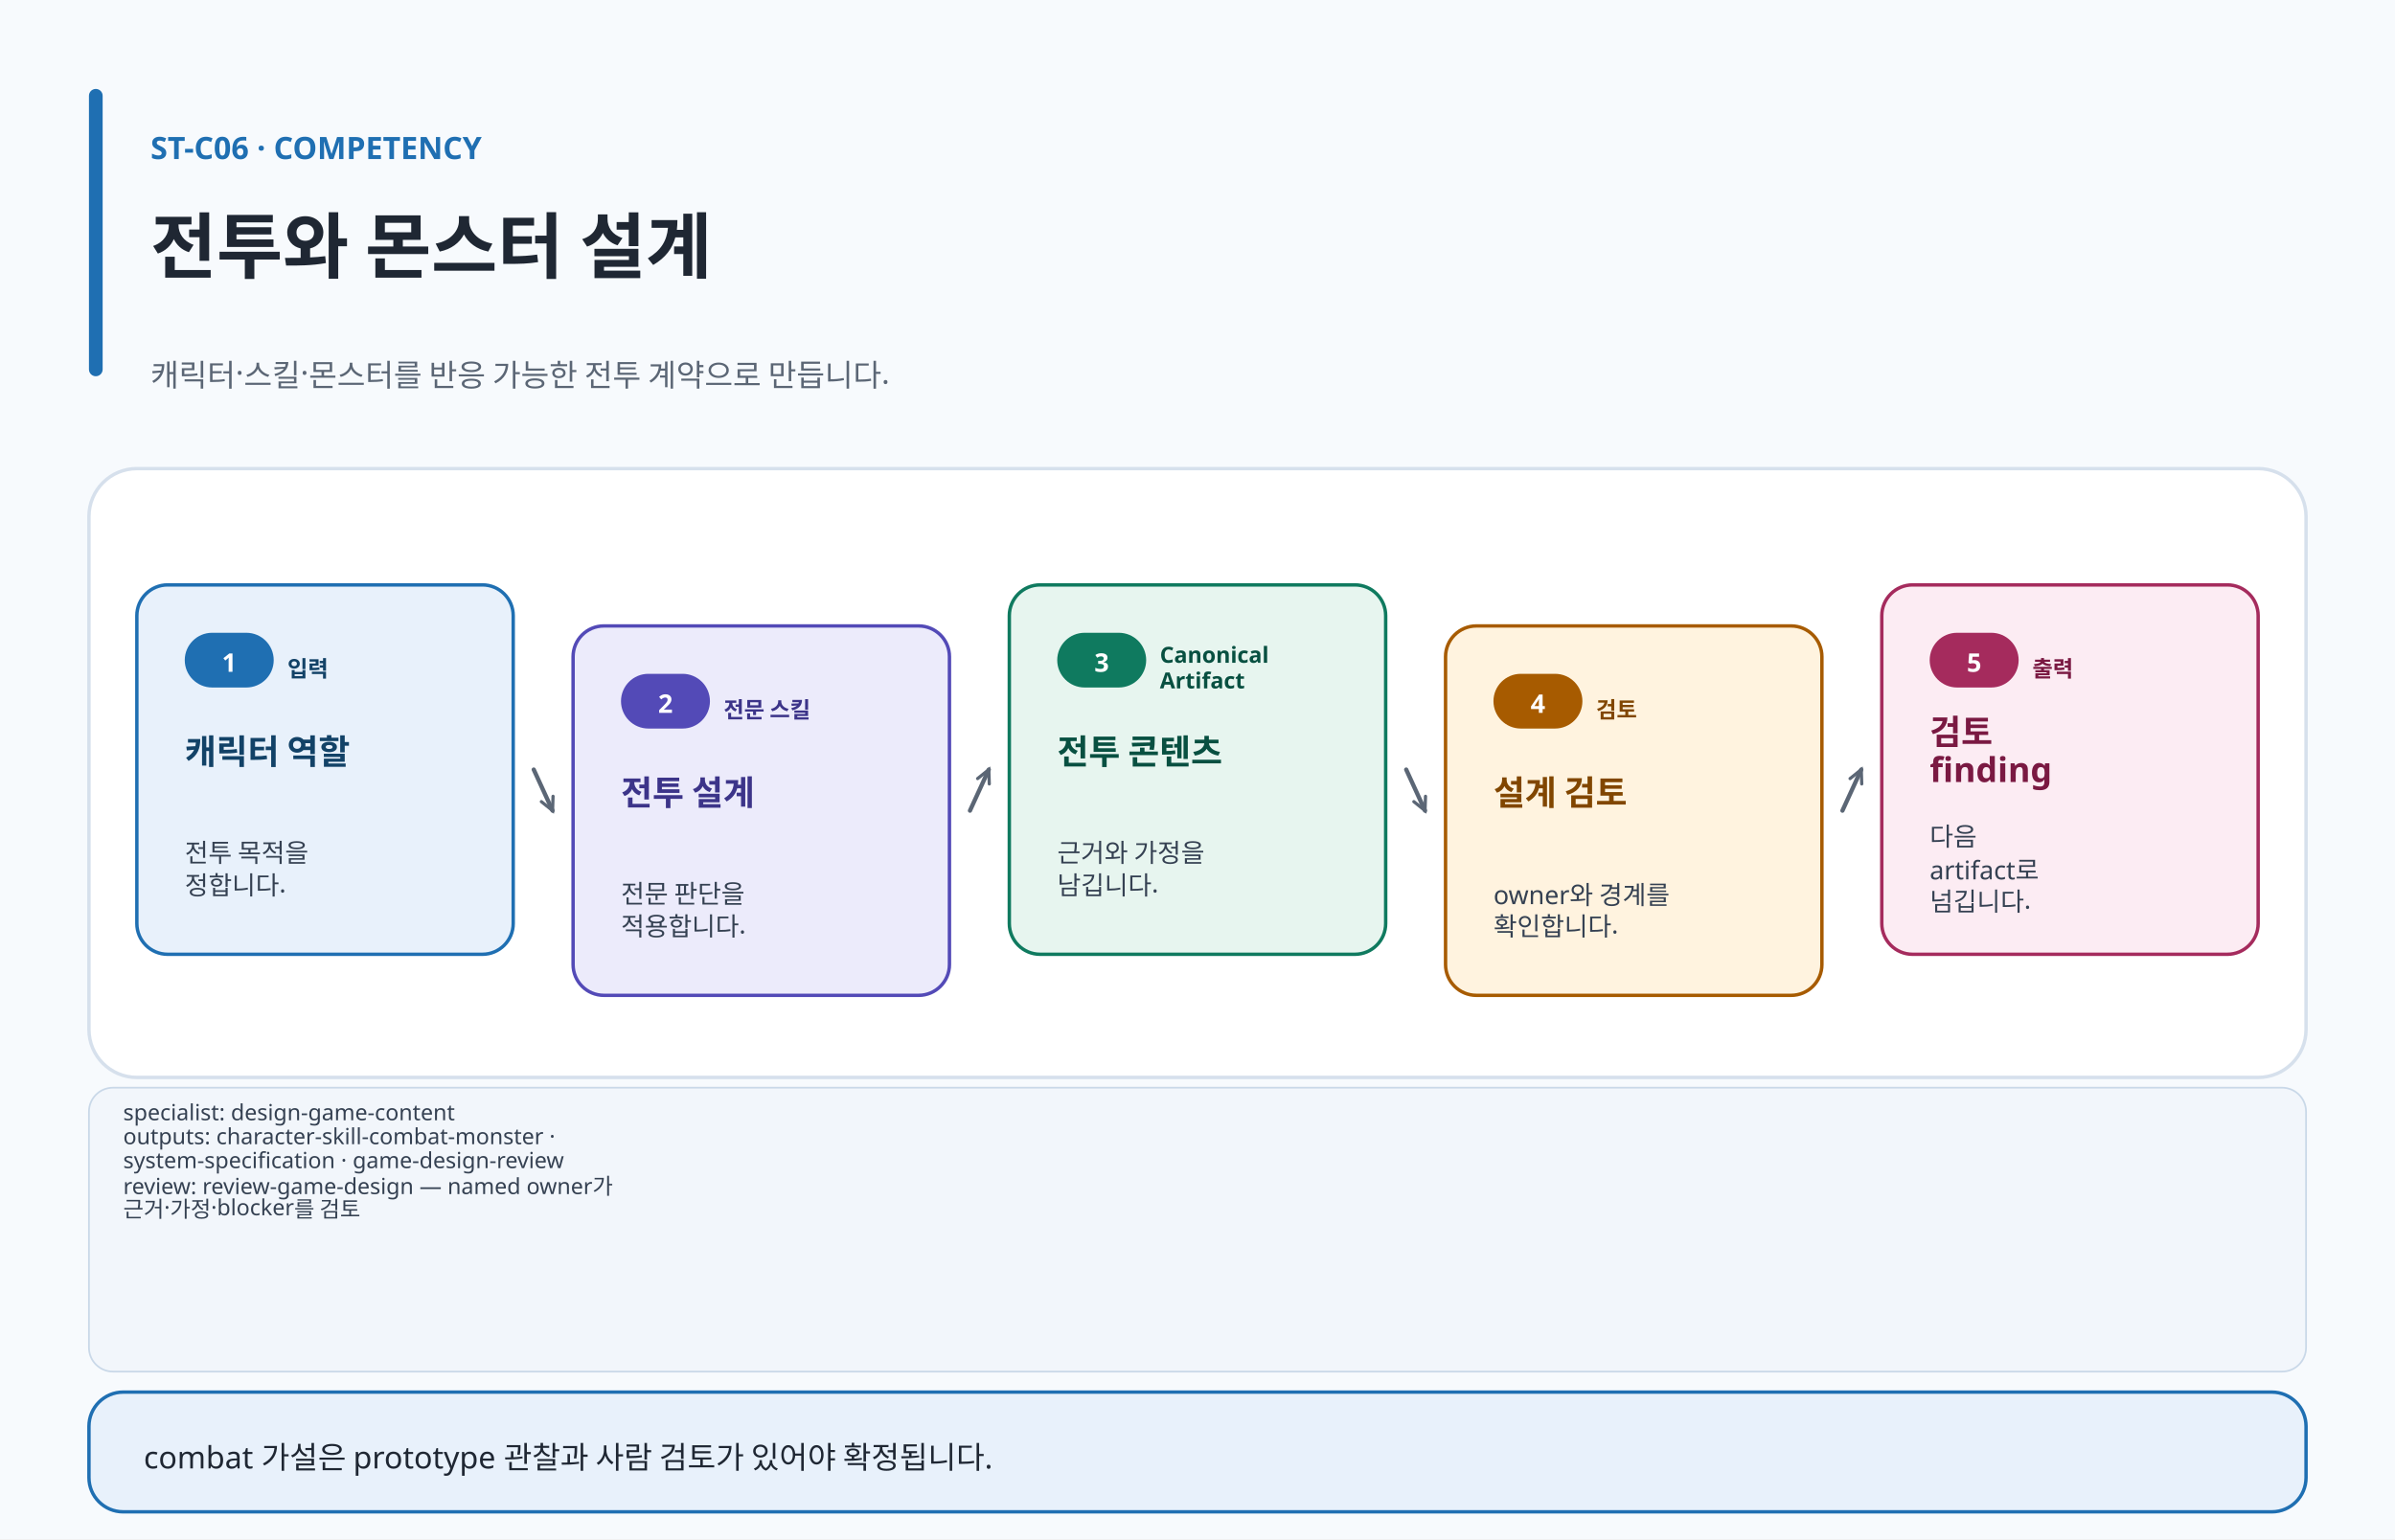
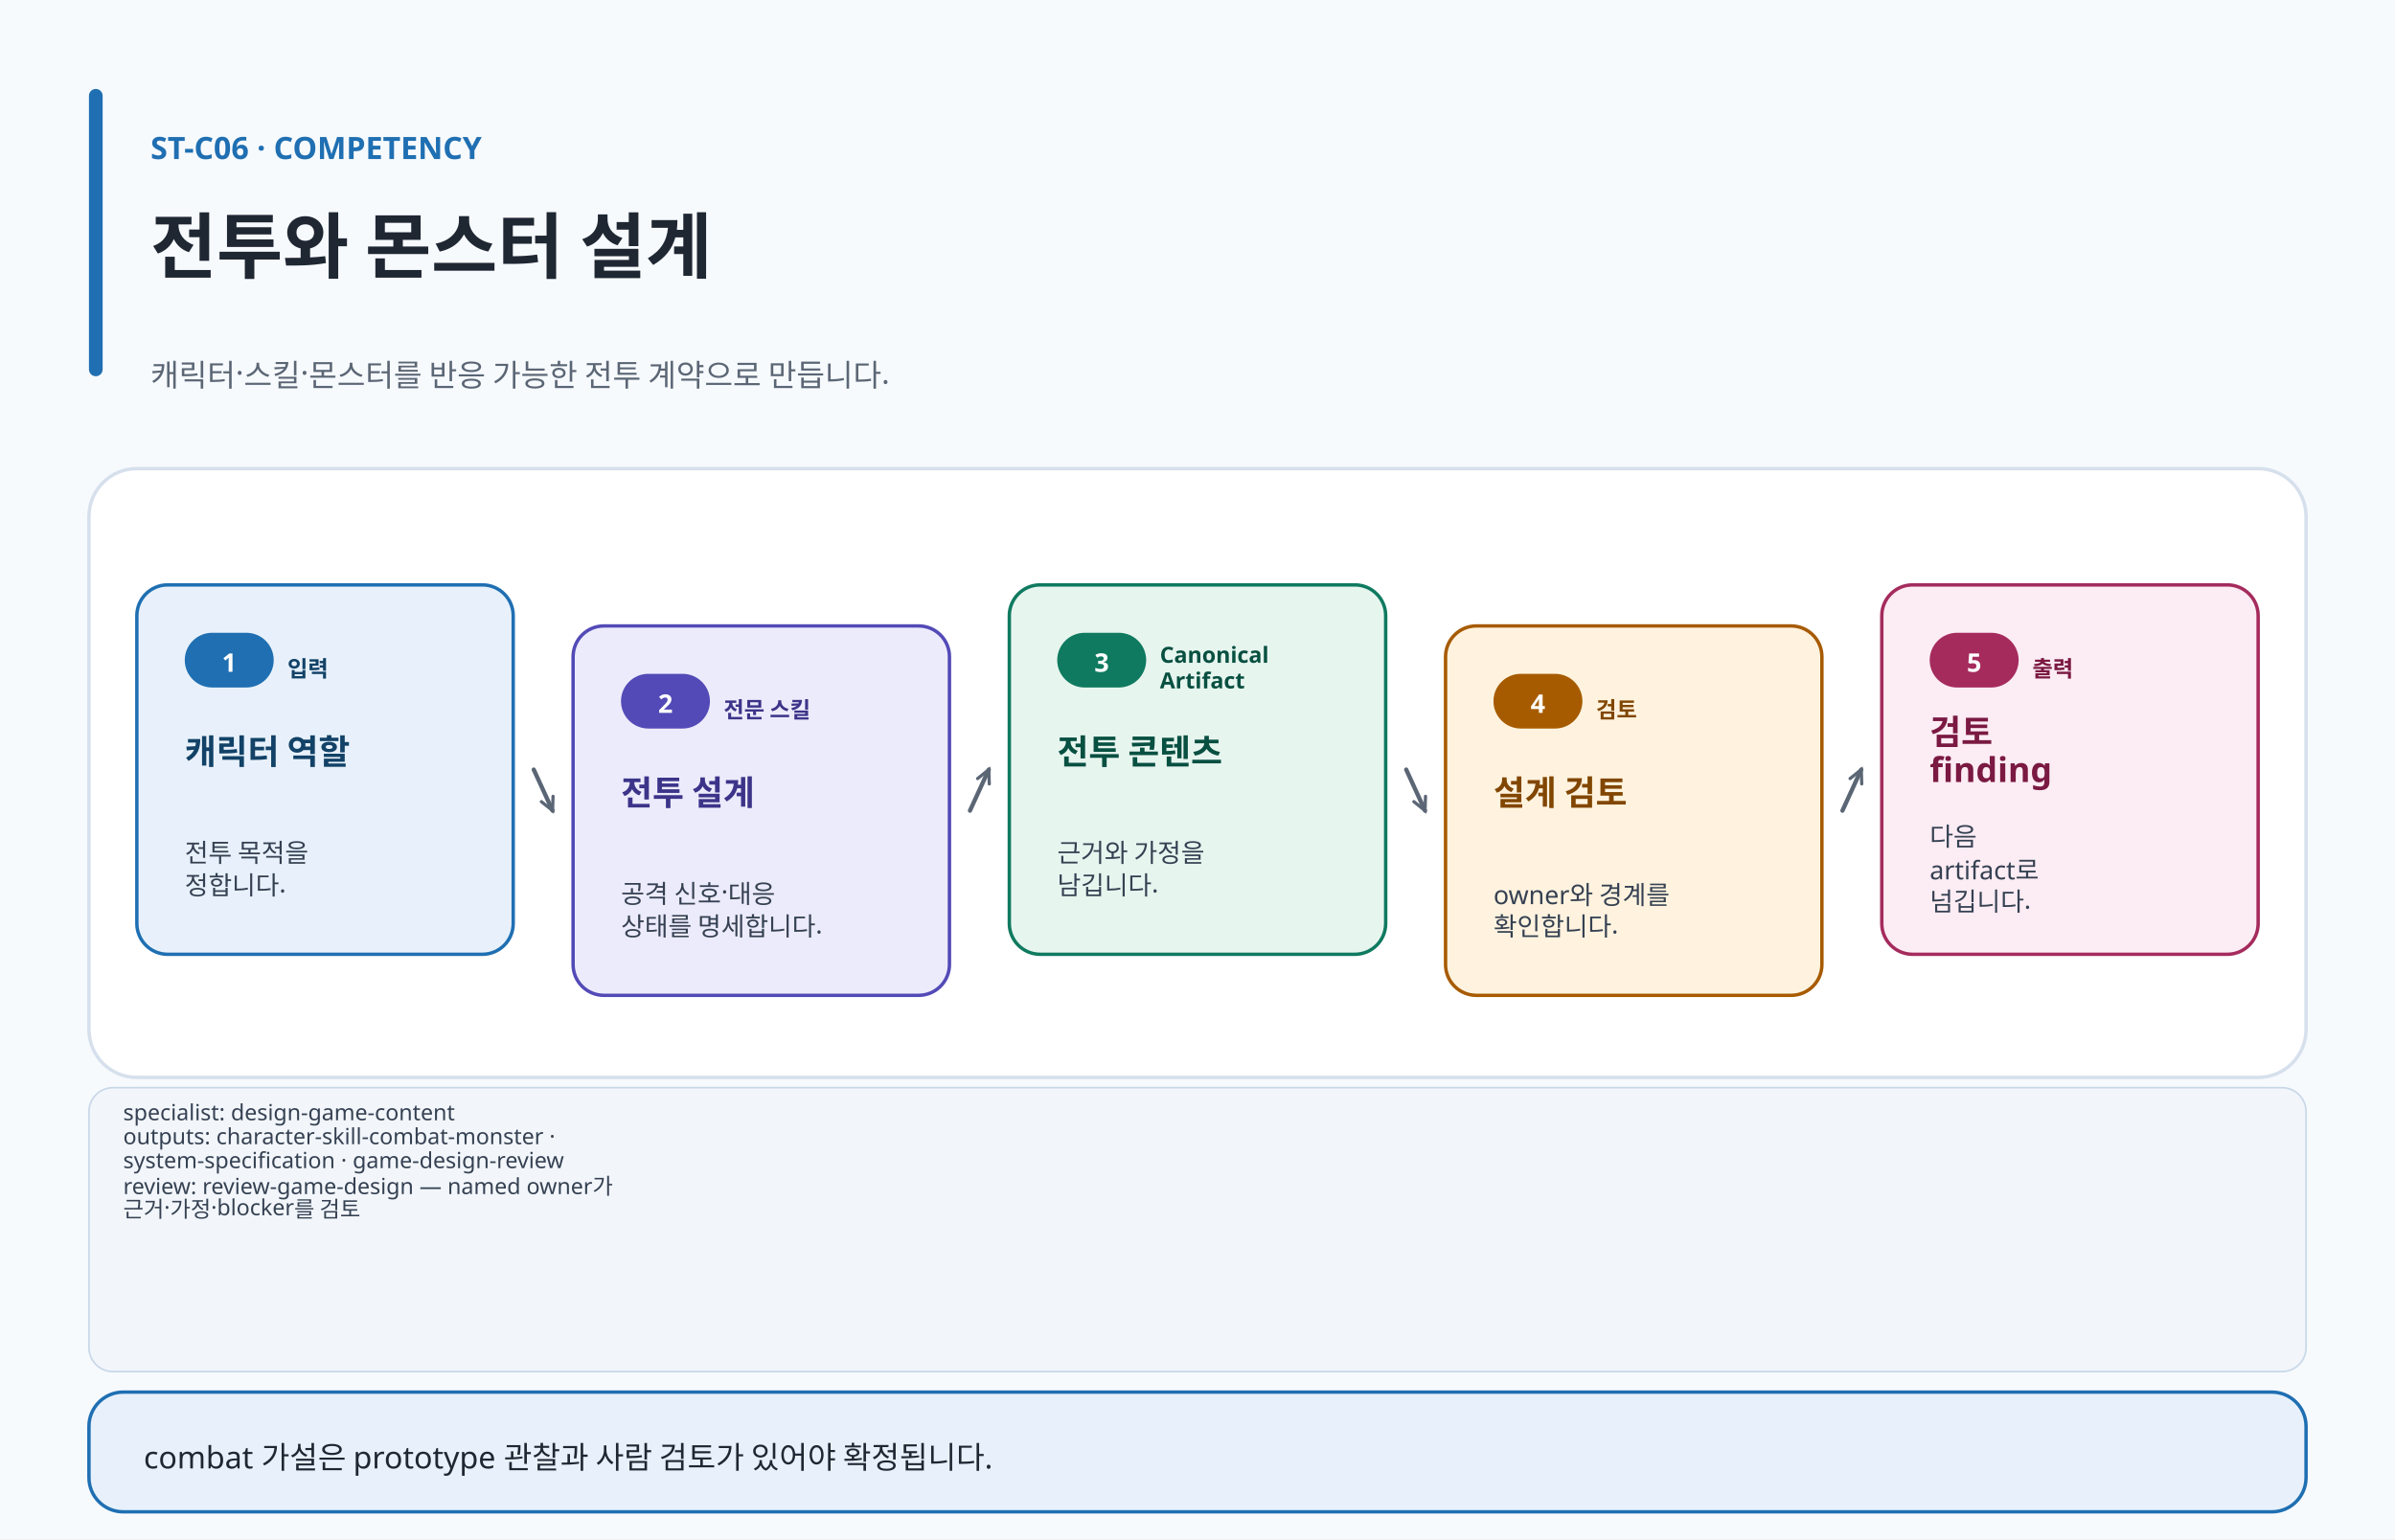
<svg xmlns="http://www.w3.org/2000/svg" viewBox="0 0 1400 900" width="1400" height="900" role="img" aria-label="캐릭터와 스킬 및 전투와 몬스터 설계의 흐름" style="font-family:Pretendard,'Apple SD Gothic Neo','Malgun Gothic','Noto Sans KR',sans-serif">
  <defs>
    <marker id="open-arrow" viewBox="0 0 12 12" refX="10" refY="6" markerWidth="11.25" markerHeight="11.25" markerUnits="userSpaceOnUse" orient="auto">
      <path d="M 2 2 L 10 6 L 2 10" fill="none" stroke="#5B6675" stroke-width="2" stroke-linecap="round" />
    </marker>
  </defs>
  <rect width="1400" height="900" fill="#F7FAFD" />
  <rect x="52" y="52" width="8" height="168" rx="4" fill="#1F6FB2" />
  <text data-text-role="eyebrow" x="88" y="86" text-anchor="start" dominant-baseline="central" fill="#1F6FB2" font-size="18" font-weight="700">
    <tspan x="88" dy="0">ST-C06 · COMPETENCY</tspan>
  </text>
  <text data-text-role="title" x="88" y="141" text-anchor="start" dominant-baseline="central" fill="#1F2733" font-size="42" font-weight="700">
    <tspan x="88" dy="0">전투와 몬스터 설계</tspan>
  </text>
  <text data-text-role="description" x="88" y="218" text-anchor="start" dominant-baseline="central" fill="#5B6675" font-size="18" font-weight="400">
    <tspan x="88" dy="0">캐릭터·스킬·몬스터를 반응 가능한 전투 계약으로 만듭니다.</tspan>
  </text>
  <rect x="52" y="274" width="1296" height="356" rx="28" fill="#FFFFFF" stroke="#D6E0EC" stroke-width="2" />
  <path d="M 312 450 L 323 474" fill="none" stroke="#5B6675" stroke-width="2.5" stroke-linecap="round" marker-end="url(#open-arrow)" />
  <path d="M 567 474 L 578 450" fill="none" stroke="#5B6675" stroke-width="2.5" stroke-linecap="round" marker-end="url(#open-arrow)" />
  <path d="M 822 450 L 833 474" fill="none" stroke="#5B6675" stroke-width="2.5" stroke-linecap="round" marker-end="url(#open-arrow)" />
  <path d="M 1077 474 L 1088 450" fill="none" stroke="#5B6675" stroke-width="2.5" stroke-linecap="round" marker-end="url(#open-arrow)" />
  <g aria-label="읽기 순서 1: 캐릭터 역할">
    <rect x="80" y="342" width="220" height="216" rx="18" fill="#E8F1FB" stroke="#1F6FB2" stroke-width="2" />
    <rect x="108" y="370" width="52" height="32" rx="16" fill="#1F6FB2" />
    <text data-text-role="caption" x="134" y="387" text-anchor="middle" dominant-baseline="central" fill="#FFFFFF" font-size="15" font-weight="700">
      <tspan x="134" dy="0">1</tspan>
    </text>
    <text data-text-role="caption" x="168" y="390" text-anchor="start" dominant-baseline="central" fill="#124267" font-size="13" font-weight="700">
      <tspan x="168" dy="0">입력</tspan>
    </text>
    <text data-text-role="card-title" x="108" y="438" text-anchor="start" dominant-baseline="central" fill="#124267" font-size="20" font-weight="700">
      <tspan x="108" dy="0">캐릭터 역할</tspan>
    </text>
    <text data-text-role="card-body" x="108" y="497.5" text-anchor="start" dominant-baseline="central" fill="#354152" font-size="15" font-weight="400">
      <tspan x="108" dy="0">전투 목적을</tspan>
      <tspan x="108" dy="19">정합니다.</tspan>
    </text>
  </g>
  <g aria-label="읽기 순서 2: 전투 설계">
    <rect x="335" y="366" width="220" height="216" rx="18" fill="#ECEBFB" stroke="#534AB7" stroke-width="2" />
    <rect x="363" y="394" width="52" height="32" rx="16" fill="#534AB7" />
    <text data-text-role="caption" x="389" y="411" text-anchor="middle" dominant-baseline="central" fill="#FFFFFF" font-size="15" font-weight="700">
      <tspan x="389" dy="0">2</tspan>
    </text>
    <text data-text-role="caption" x="423" y="414" text-anchor="start" dominant-baseline="central" fill="#3C3489" font-size="13" font-weight="700">
      <tspan x="423" dy="0">전문 스킬</tspan>
    </text>
    <text data-text-role="card-title" x="363" y="462" text-anchor="start" dominant-baseline="central" fill="#3C3489" font-size="20" font-weight="700">
      <tspan x="363" dy="0">전투 설계</tspan>
    </text>
    <text data-text-role="card-body" x="363" y="521.5" text-anchor="start" dominant-baseline="central" fill="#354152" font-size="15" font-weight="400">
-       <tspan x="363" dy="0">전문 판단을</tspan>
-       <tspan x="363" dy="19">적용합니다.</tspan>
+       <tspan x="363" dy="0">공격 신호·대응</tspan>
+       <tspan x="363" dy="19">상태를 명세합니다.</tspan>
    </text>
  </g>
  <g aria-label="읽기 순서 3: 전투 콘텐츠">
    <rect x="590" y="342" width="220" height="216" rx="18" fill="#E7F5EF" stroke="#0F7A5F" stroke-width="2" />
    <rect x="618" y="370" width="52" height="32" rx="16" fill="#0F7A5F" />
    <text data-text-role="caption" x="644" y="387" text-anchor="middle" dominant-baseline="central" fill="#FFFFFF" font-size="15" font-weight="700">
      <tspan x="644" dy="0">3</tspan>
    </text>
    <text data-text-role="caption" x="678" y="382.5" text-anchor="start" dominant-baseline="central" fill="#085041" font-size="13" font-weight="700">
      <tspan x="678" dy="0">Canonical</tspan>
      <tspan x="678" dy="15">Artifact</tspan>
    </text>
    <text data-text-role="card-title" x="618" y="438" text-anchor="start" dominant-baseline="central" fill="#085041" font-size="20" font-weight="700">
      <tspan x="618" dy="0">전투 콘텐츠</tspan>
    </text>
    <text data-text-role="card-body" x="618" y="497.5" text-anchor="start" dominant-baseline="central" fill="#354152" font-size="15" font-weight="400">
      <tspan x="618" dy="0">근거와 가정을</tspan>
      <tspan x="618" dy="19">남깁니다.</tspan>
    </text>
  </g>
  <g aria-label="읽기 순서 4: 설계 검토">
    <rect x="845" y="366" width="220" height="216" rx="18" fill="#FFF3DF" stroke="#A75B00" stroke-width="2" />
    <rect x="873" y="394" width="52" height="32" rx="16" fill="#A75B00" />
    <text data-text-role="caption" x="899" y="411" text-anchor="middle" dominant-baseline="central" fill="#FFFFFF" font-size="15" font-weight="700">
      <tspan x="899" dy="0">4</tspan>
    </text>
    <text data-text-role="caption" x="933" y="414" text-anchor="start" dominant-baseline="central" fill="#814600" font-size="13" font-weight="700">
      <tspan x="933" dy="0">검토</tspan>
    </text>
    <text data-text-role="card-title" x="873" y="462" text-anchor="start" dominant-baseline="central" fill="#814600" font-size="20" font-weight="700">
      <tspan x="873" dy="0">설계 검토</tspan>
    </text>
    <text data-text-role="card-body" x="873" y="521.5" text-anchor="start" dominant-baseline="central" fill="#354152" font-size="15" font-weight="400">
      <tspan x="873" dy="0">owner와 경계를</tspan>
      <tspan x="873" dy="19">확인합니다.</tspan>
    </text>
  </g>
  <g aria-label="읽기 순서 5: 검토 finding">
    <rect x="1100" y="342" width="220" height="216" rx="18" fill="#FCECF3" stroke="#A52B5D" stroke-width="2" />
    <rect x="1128" y="370" width="52" height="32" rx="16" fill="#A52B5D" />
    <text data-text-role="caption" x="1154" y="387" text-anchor="middle" dominant-baseline="central" fill="#FFFFFF" font-size="15" font-weight="700">
      <tspan x="1154" dy="0">5</tspan>
    </text>
    <text data-text-role="caption" x="1188" y="390" text-anchor="start" dominant-baseline="central" fill="#7A1942" font-size="13" font-weight="700">
      <tspan x="1188" dy="0">출력</tspan>
    </text>
    <text data-text-role="card-title" x="1128" y="426.5" text-anchor="start" dominant-baseline="central" fill="#7A1942" font-size="20" font-weight="700">
      <tspan x="1128" dy="0">검토</tspan>
      <tspan x="1128" dy="23">finding</tspan>
    </text>
    <text data-text-role="card-body" x="1128" y="488" text-anchor="start" dominant-baseline="central" fill="#354152" font-size="15" font-weight="400">
      <tspan x="1128" dy="0">다음</tspan>
      <tspan x="1128" dy="19">artifact로</tspan>
      <tspan x="1128" dy="19">넘깁니다.</tspan>
    </text>
  </g>
  <rect x="52" y="636" width="1296" height="166" rx="14" fill="#F2F6FB" stroke="#C9D8E8" stroke-width="1" />
  <text data-text-role="semantic-rail" x="72" y="650" text-anchor="start" dominant-baseline="central" fill="#354152" font-size="13" font-weight="400">
    <tspan x="72" dy="0">specialist: design-game-content</tspan>
  </text>
  <text data-text-role="semantic-rail" x="72" y="664" text-anchor="start" dominant-baseline="central" fill="#354152" font-size="13" font-weight="400">
    <tspan x="72" dy="0">outputs: character-skill-combat-monster ·</tspan>
    <tspan x="72" dy="14">system-specification · game-design-review</tspan>
  </text>
  <text data-text-role="semantic-rail" x="72" y="692" text-anchor="start" dominant-baseline="central" fill="#354152" font-size="13" font-weight="400">
    <tspan x="72" dy="0">review: review-game-design — named owner가</tspan>
    <tspan x="72" dy="14">근거·가정·blocker를 검토</tspan>
  </text>
  <rect x="52" y="814" width="1296" height="70" rx="20" fill="#E8F1FB" stroke="#1F6FB2" stroke-width="2" />
  <text data-text-role="footer" x="84" y="850" text-anchor="start" dominant-baseline="central" fill="#1F2733" font-size="18" font-weight="400">
    <tspan x="84" dy="0">combat 가설은 prototype 관찰과 사람 검토가 있어야 확정됩니다.</tspan>
  </text>
</svg>
